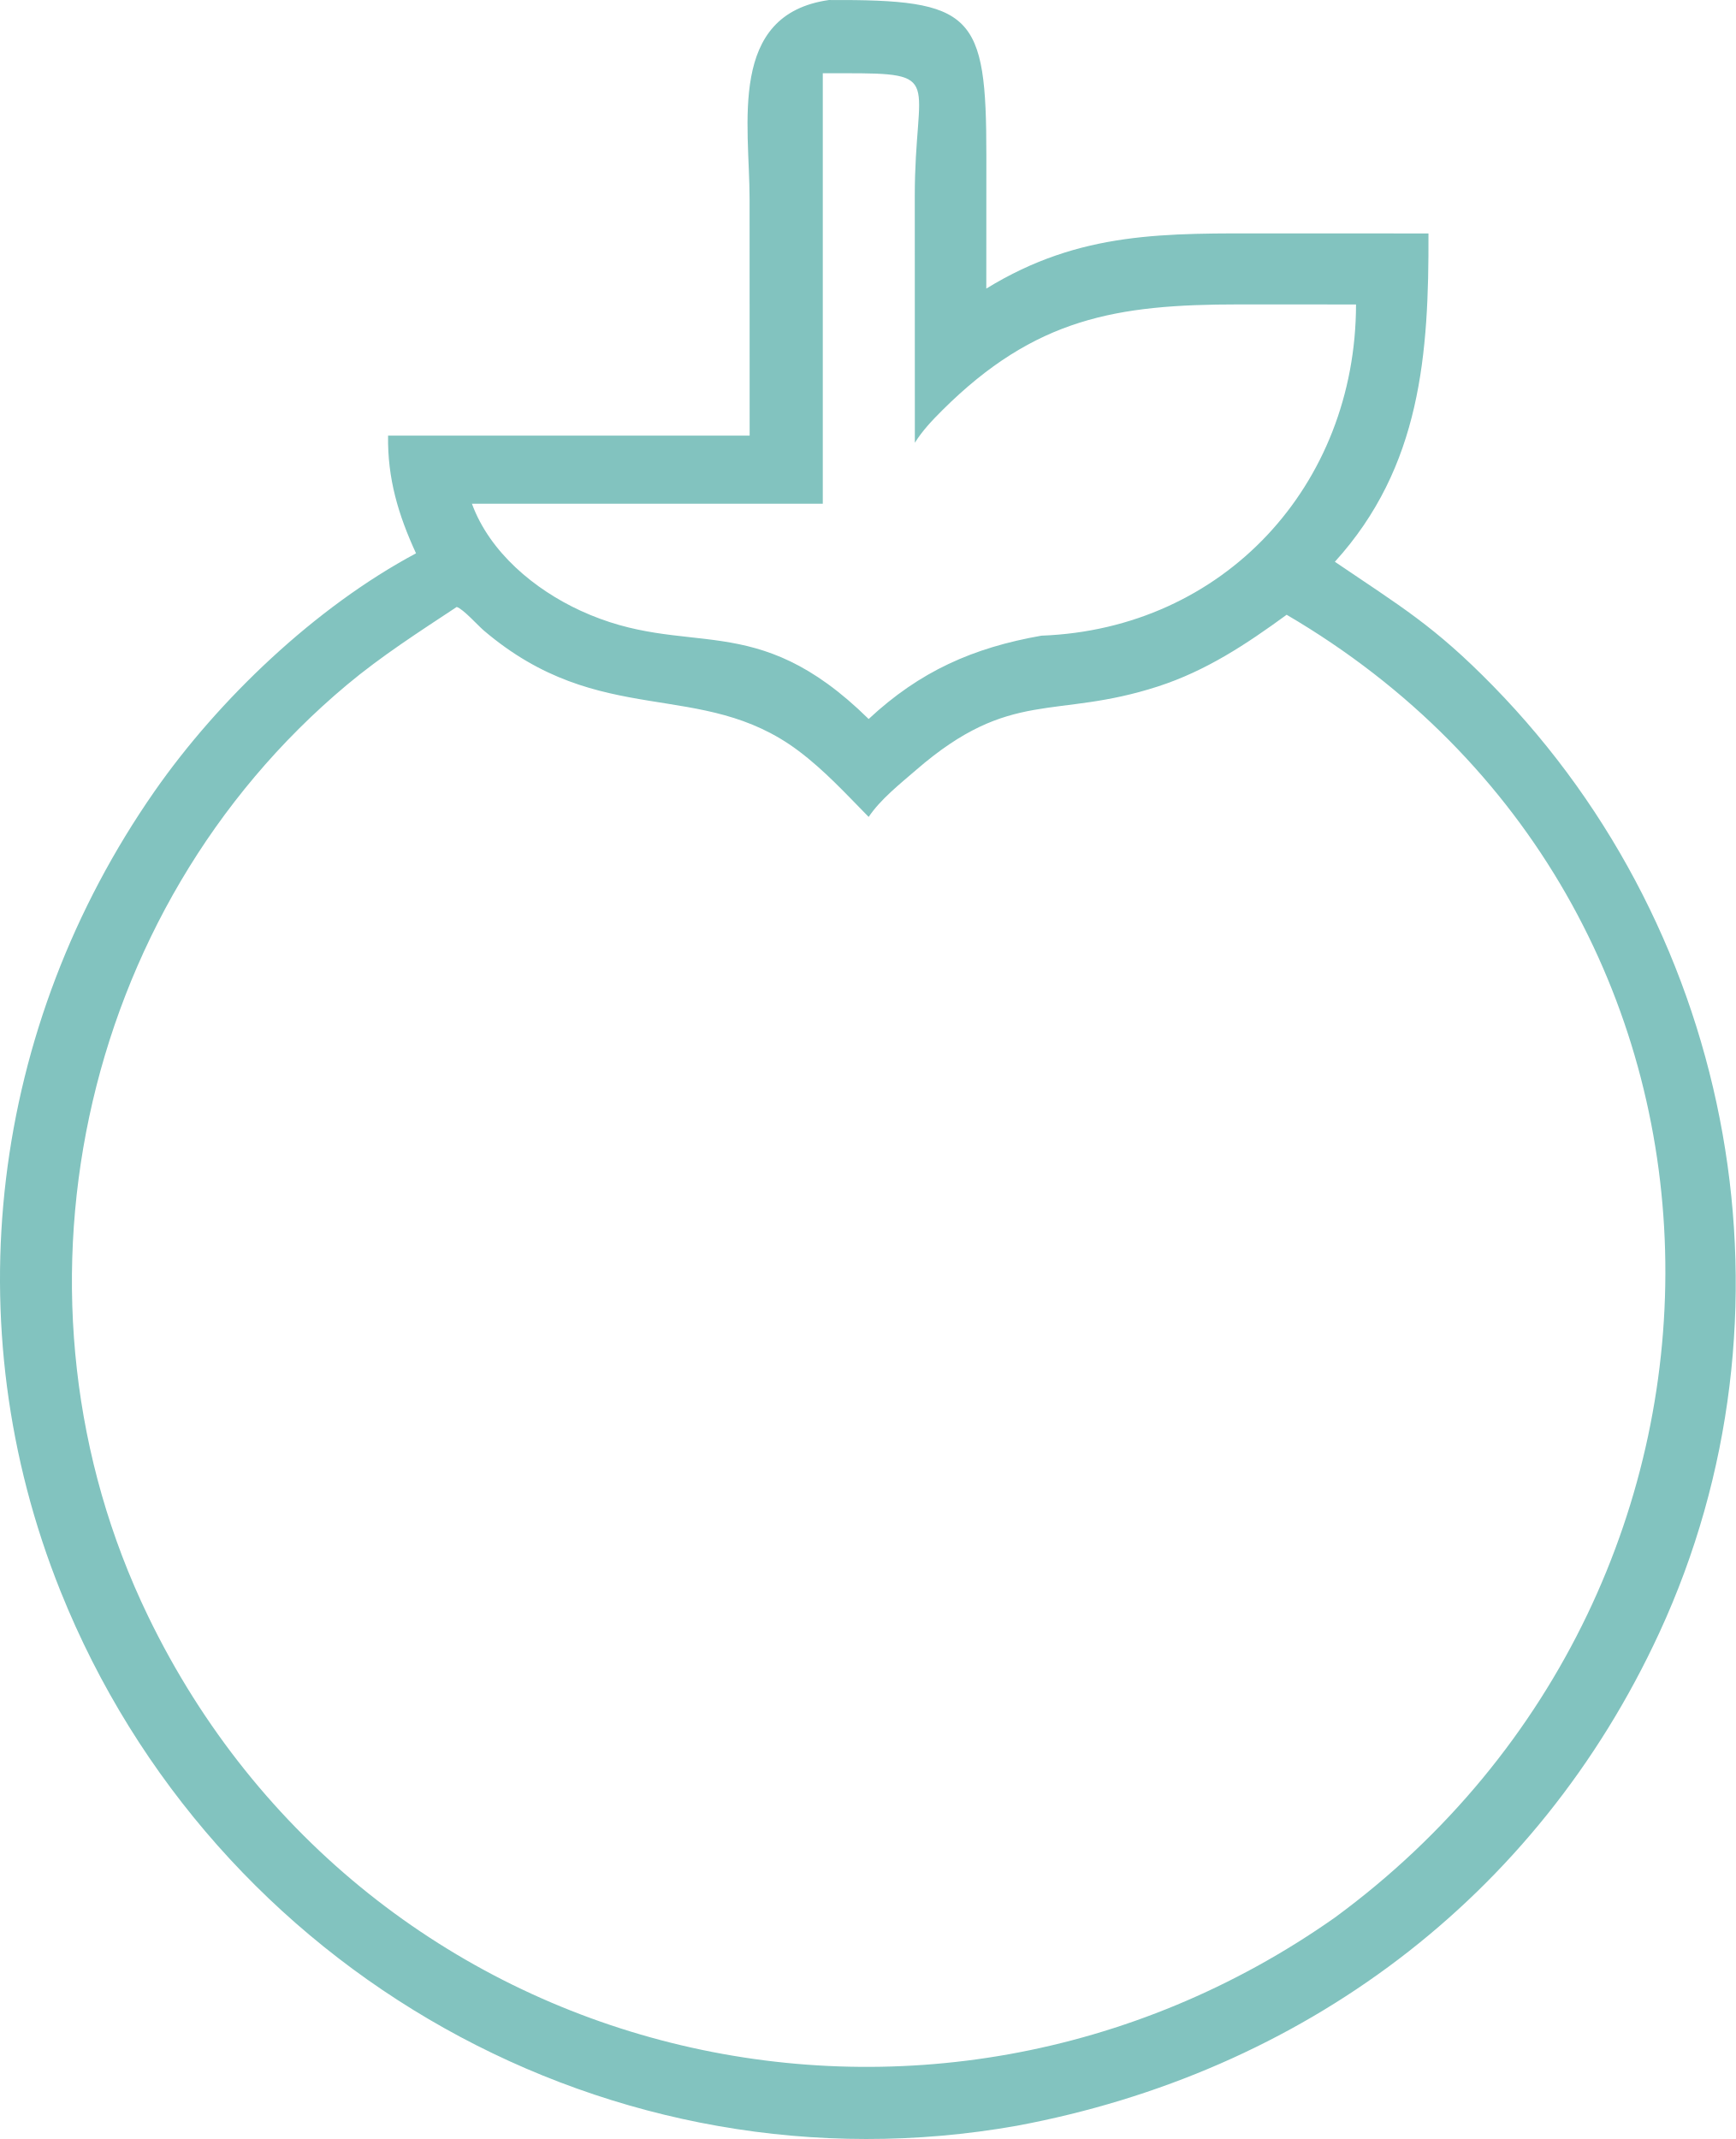
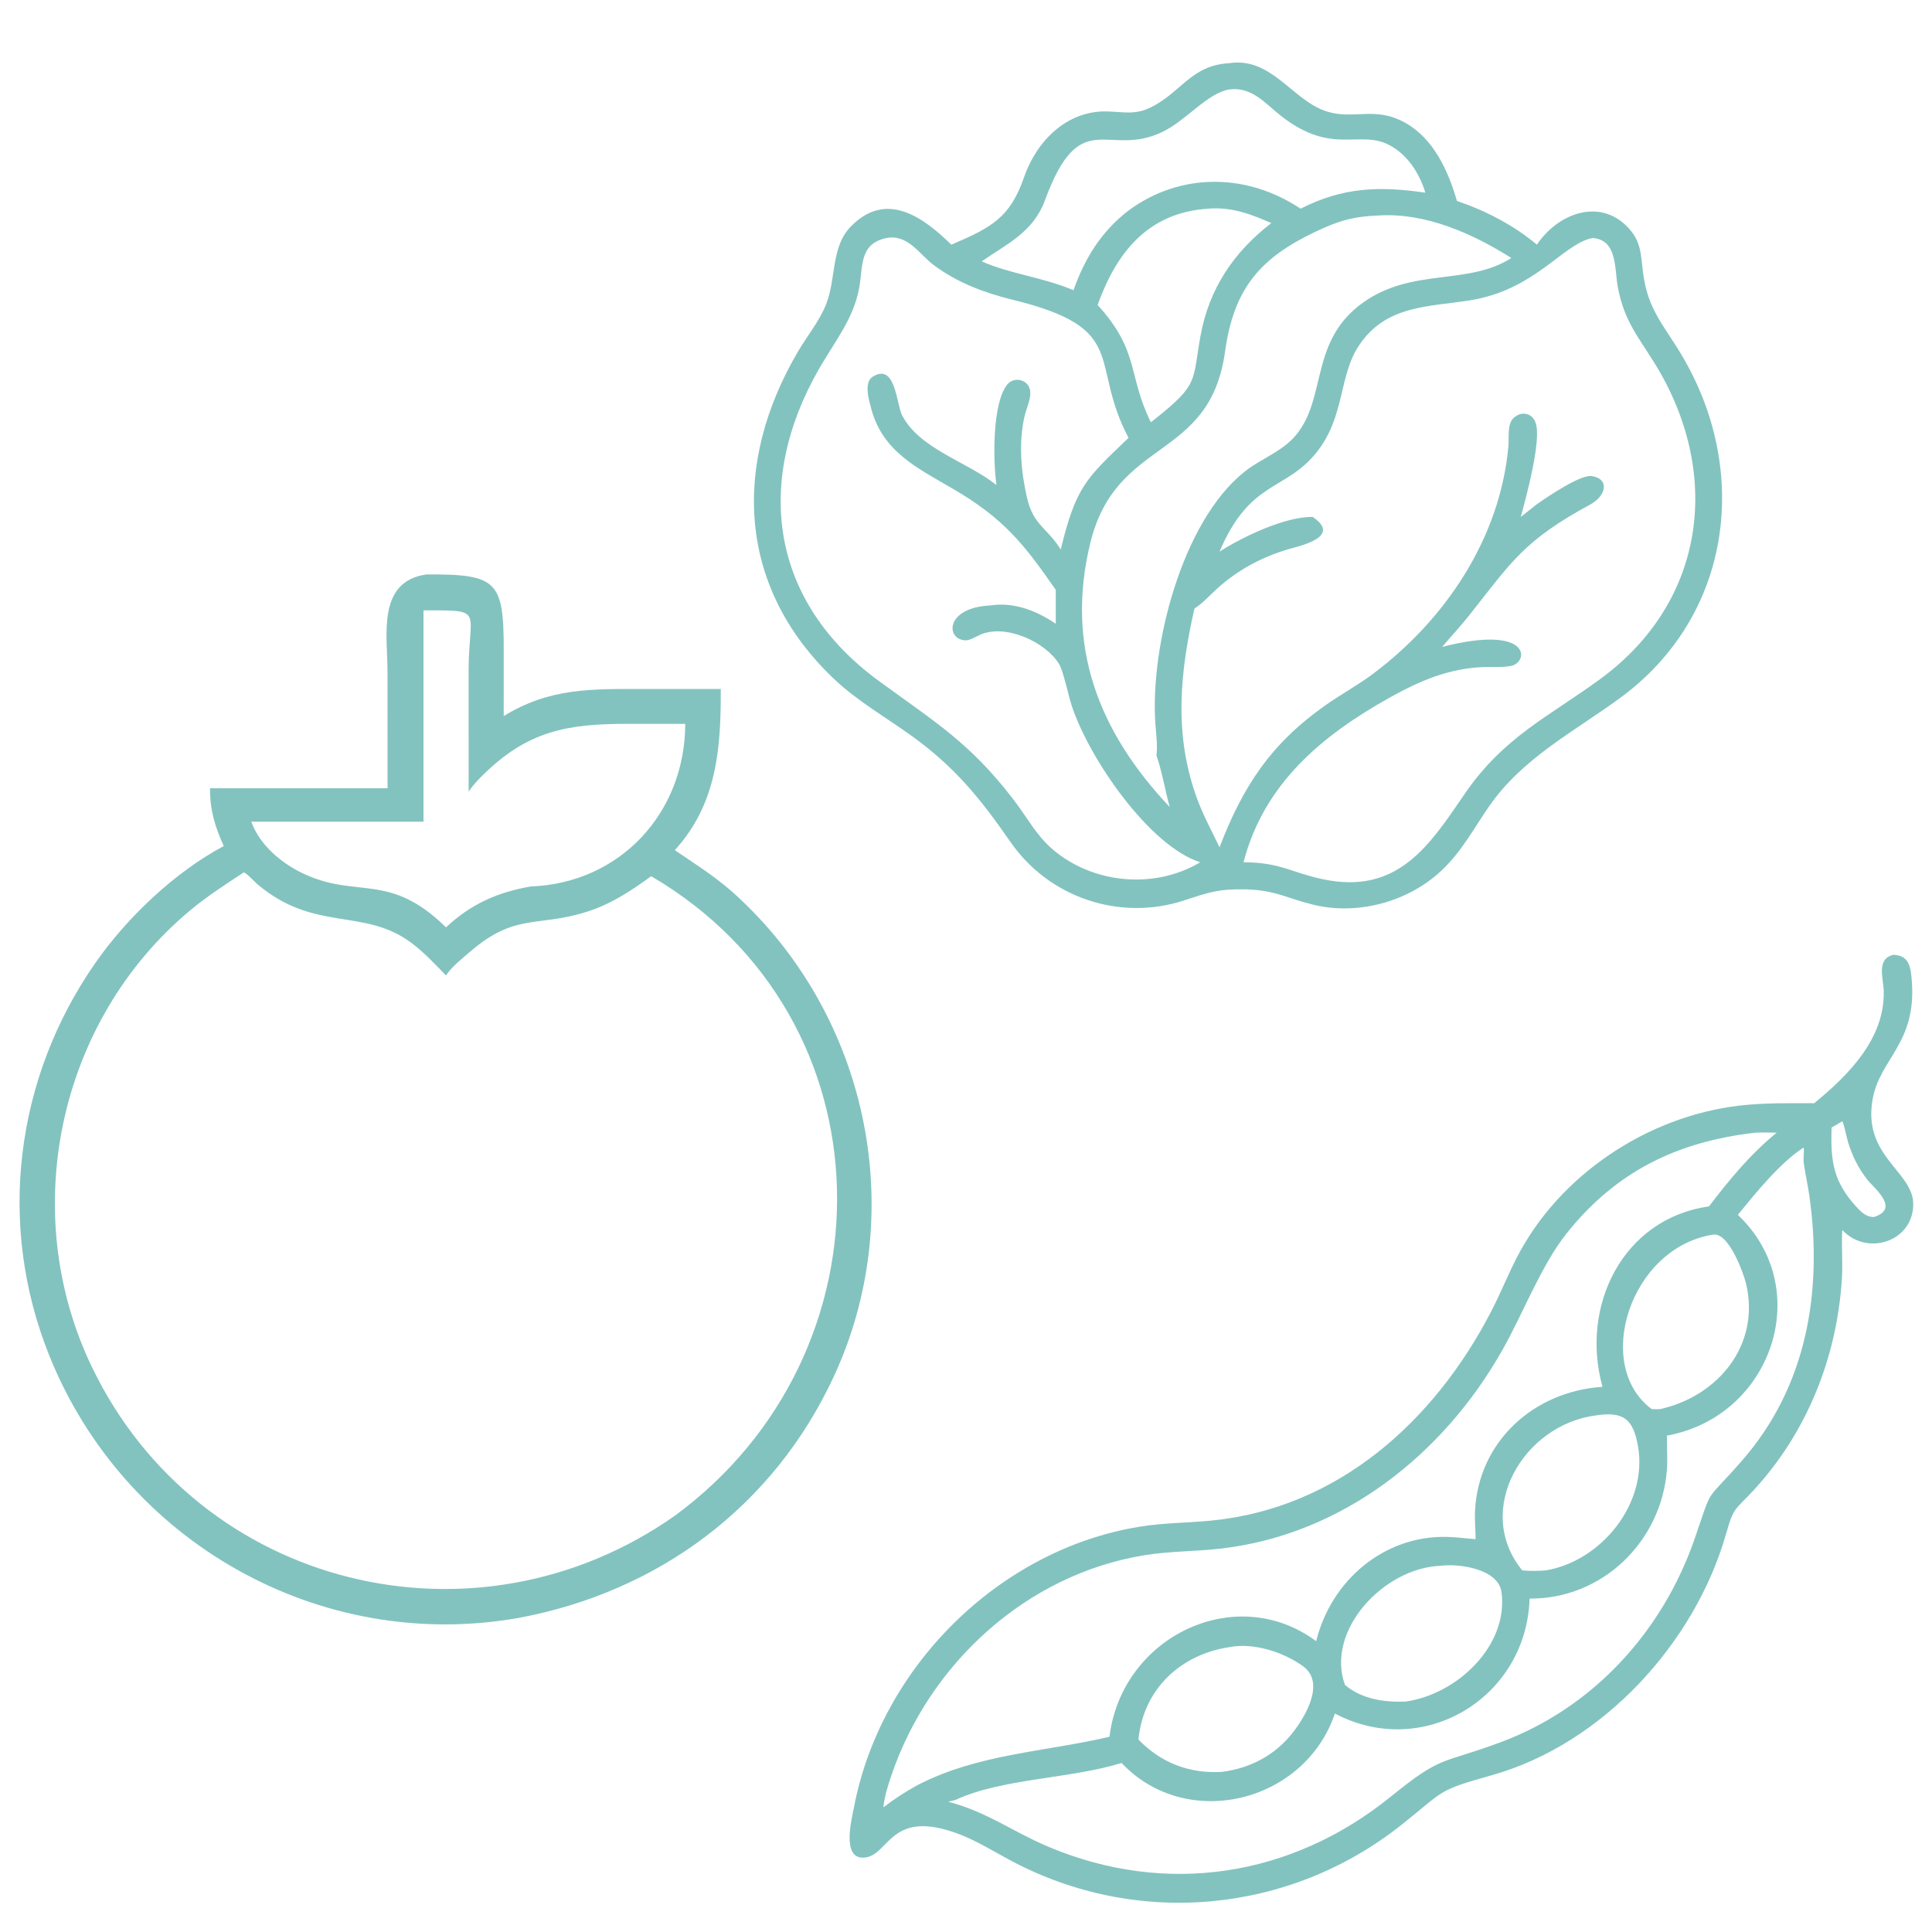
- <svg xmlns="http://www.w3.org/2000/svg" width="636.462" height="784.32" version="1.1" id="svg1">
+ <svg xmlns="http://www.w3.org/2000/svg" width="1024" height="1024" version="1.1" id="svg1">
  <defs id="defs1" />
-   <path fill="#82c3bf" d="m 274.877,159.723 -0.022,-86.729 c 0.002,-27.355 -8.16,-67.702 29.092,-72.986 52.894,-0.236 57.74,4.777 57.73,57.06 l -0.022,48.745 c 34.63,-21.281 65.878,-20.228 104.47,-20.229 l 57.66,0.015 c 0.178,44.13 -2.712,85.576 -34.318,120.39 23.97,16.298 36.322,23.348 58.1,45.63 89.23,91.298 114.658,230.642 60.862,347.098 -45.044,97.512 -131.252,161.282 -235.536,180.74 -148.254,26.32 -294.628,-56.344 -350.678,-195.936 -39.388,-98.092 -25.478,-207.33 34.412,-293.308 23.534,-33.786 59.086,-67.656 95.918,-87.32 -6.526,-14.166 -10.484,-27.456 -10.248,-43.17 z m 34.278,-132.866 h -7.454 V 184.705 h -128.656 c 6.526,17.808 22.934,31.436 39.81,39.212 39.672,18.284 63.572,-1.684 105.666,39.726 18.76,-17.502 38.33,-26.172 63.368,-30.56 66.864,-2.484 115.25,-55.152 115.338,-121.444 l -43.072,-0.018 c -44.676,0.01 -74.594,4.92 -108.662,38.842 -3.732,3.718 -7.224,7.408 -10.038,11.884 l -0.026,-90.443 c -0.006,-43.324 11.312,-45.114 -26.274,-45.047 z m -141.686,195.702 c -13.68,9.046 -27.646,18.008 -40.242,28.546 -98.758,82.624 -128.933,225.798 -72.914,341.54 79.924,165.138 286.454,215.128 435.154,110.48 165.382,-121.354 163.41,-371.622 -17.68,-477.708 -14.834,10.826 -29.456,20.524 -47.104,26.26 -38.104,12.384 -53.88,0.46 -88.75,30.642 -5.892,5.1 -13.068,10.752 -17.412,17.23 -8.31,-8.452 -16.21,-17.09 -25.742,-24.238 -35.668,-26.748 -72.468,-7.606 -115.358,-44.1 -2.252,-1.916 -7.584,-7.926 -9.952,-8.652 z" id="path1" style="stroke-width:2" />
+   <path fill="#82c3bf" d="m 504.229,129.673 c 21.067,-8.979 31.091,-14.167 38.533,-35.724 6.542,-18.951 22.459,-35.398 43.918,-34.89 8.931,0.212 14.878,2.017 23.394,-2.212 16.11,-8.001 21.173,-22.173 41.364,-23.358 22.728,-3.464 33.585,19.998 52.04,25.664 14.414,4.425 25.348,-3.057 41.419,5.973 15.004,8.431 22.762,25.575 27.302,41.368 15.265,5.18 30.028,12.834 42.407,23.18 10.907,-16.388 33.077,-25.033 48.174,-9.204 7.236,7.585 6.817,14.37 8.068,24.069 2.54,19.699 10.806,27.4 20.529,43.762 36.468,61.375 26.673,138.187 -32.719,181.655 -24.584,17.994 -51.57,31.73 -69.362,57.35 -8.347,12.018 -14.625,24.208 -25.525,34.355 -17.583,16.368 -44.157,23.561 -67.534,17.899 -14.726,-3.566 -19.701,-7.649 -35.871,-8.19 -14.424,-0.28 -19.394,1.489 -32.783,5.877 -33.942,11.124 -71.506,-1.379 -91.982,-30.945 -16.056,-23.185 -29.851,-40.267 -53.655,-57.17 -13.481,-9.573 -28.056,-18.001 -40.094,-29.462 -51.402,-48.938 -53.671,-114.195 -18.901,-173.349 4.981,-8.473 11.364,-16.061 14.988,-25.274 5.279,-13.422 2.445,-30.103 12.952,-40.924 18.772,-19.331 38.301,-5.167 53.335,9.551 z M 651.438,47.41 c -11.928,2.234 -22.536,16.399 -35.513,22.595 -29.028,13.86 -43.329,-14.849 -62.151,36.318 -6.163,16.757 -20.114,22.943 -33.455,32.215 15.176,6.704 32.144,8.306 48.651,15.277 6,-16.916 14.739,-31.158 29.184,-42.238 27.772,-20.502 63.064,-19.741 91.187,-0.966 22.368,-11.41 41.825,-12.06 66.12,-8.483 C 752.413,91.987 746.068,82.029 736.502,76.96 720.409,68.433 706.14,82.739 678.959,61.421 670.409,54.716 663.591,45.858 651.438,47.41 Z m -11.034,63.2 c -31.962,1.971 -48.748,23.349 -58.644,51.038 22.393,24.597 15.763,36.841 28.216,62.177 l 2.976,-2.351 c 22.488,-17.952 19.013,-19.389 23.311,-43.303 4.497,-25.022 17.618,-44.622 37.567,-59.912 -10.835,-4.802 -21.306,-8.71 -33.426,-7.649 z m 90.566,3.589 c -13.868,0.535 -21.426,2.772 -33.802,8.652 -28.998,13.781 -43.203,29.81 -47.848,63.411 -8.111,58.69 -57.702,44.937 -71.483,101.696 -13.161,54.21 4.125,99.547 42.132,139.768 -2.51,-9.044 -3.965,-18.482 -7.017,-27.332 0.658,-5.691 -0.215,-11.424 -0.605,-17.113 -2.75,-40.233 13.917,-106.705 47.303,-133.281 8.683,-6.914 19.724,-10.513 27.024,-19.13 16.855,-19.901 7.152,-50.069 35.821,-70.525 26.106,-18.627 55.612,-8.842 78.536,-23.595 -20.368,-12.915 -45.397,-24.047 -70.061,-22.551 z m -261.185,11.967 c -14.503,3.089 -12.297,15.079 -14.429,26.614 -3.033,16.396 -13.32,28.84 -21.385,42.949 -34.586,60.508 -25.263,123.414 31.786,165.15 30.061,21.992 48.354,32.851 71.286,62.758 10.526,13.728 14.063,23.635 30.02,33.045 20.972,12.366 48.15,12.823 69.119,0.318 -26.754,-8.296 -59.101,-54.962 -68.286,-83.405 -1.669,-5.171 -4.299,-17.94 -6.578,-21.665 -7.181,-11.739 -28.144,-21.288 -41.561,-15.617 -2.15,0.908 -5.579,3.114 -7.887,3.078 -10.598,-0.163 -11.351,-17.351 13.24,-18.519 12.299,-1.907 24.499,2.928 34.469,9.736 v -17.96 c -16.882,-24.328 -27.531,-37.872 -54.689,-53.688 -18.363,-10.693 -36.857,-19.508 -42.968,-41.815 -1.169,-4.269 -4.348,-14.336 0.597,-17.449 12.27,-7.726 12.498,14.583 15.738,20.679 9.407,17.705 34.301,24.311 49.88,36.691 -1.88,-13.825 -2.096,-42.851 5.475,-52.962 3.755,-5.014 12.007,-2.953 12.46,3.556 0.285,4.088 -2.021,8.666 -2.955,12.609 -3.34,14.104 -2.002,29.574 1.215,43.532 3.39,14.706 10.585,15.736 17.879,27.443 8.12,-33.397 13.371,-37.555 35.943,-59.167 -21.326,-40.4 1.341,-57.843 -61.481,-73.212 -14.757,-3.612 -29.104,-8.99 -41.425,-18.096 -8.137,-6.016 -13.899,-16.792 -25.462,-14.603 z m 374.232,0 c -15.789,3.101 -30.152,27.488 -64.969,33.034 -21.89,3.487 -44.425,2.459 -58.703,23.82 -10.927,16.348 -7.367,37.497 -22.317,56.468 -16.574,21.03 -35.445,14.648 -51.661,52.914 11.922,-7.771 35.185,-18.792 49.402,-18.401 13.934,9.385 -2.292,14.211 -10.271,16.358 -15.045,4.047 -28.646,11.008 -40.28,21.507 -3.897,3.517 -7.683,7.876 -12.135,10.657 -7.772,34.274 -11.068,67.182 1.57,101.25 3.257,8.78 7.744,16.879 11.715,25.33 12.368,-32.178 27.003,-54.779 56.189,-75.32 8.3,-5.841 17.252,-10.686 25.372,-16.785 38.486,-28.913 67.315,-72.134 71.577,-120.783 0.392,-4.476 -0.795,-11.468 2.827,-14.779 3.993,-3.649 9.576,-2.621 11.509,2.458 3.477,9.142 -5.096,39.996 -7.802,50.107 l 8.567,-6.782 c 5.384,-3.738 23.035,-15.812 29.061,-14.895 9.514,1.447 7.779,10.423 -0.839,15.098 -35.035,18.999 -41.683,30.321 -64.26,58.896 -4.503,5.699 -9.505,11.007 -14.201,16.548 47.753,-12.226 45.938,8.283 36.549,10.071 -4.634,0.883 -9.89,0.456 -14.608,0.629 -18.312,0.674 -33.589,7.183 -49.437,16.007 -36.319,20.218 -66.953,45.827 -77.78,87.428 19.551,0.119 25.138,5.347 41.502,8.899 40.236,8.735 57.02,-17.813 75.679,-45.062 20.832,-30.421 44.626,-40.955 71.936,-60.975 56.766,-41.612 64.417,-110.249 28.46,-167.835 -9.201,-14.739 -15.65,-21.969 -19.125,-39.47 -1.907,-9.603 -0.025,-25.623 -13.526,-26.392 z" id="path1" style="stroke-width:1.419" />
+   <path fill="#82c3bf" d="m 205.421,417.783 -0.025,-61.539 c 0.001,-19.41 -5.79,-48.038 20.642,-51.788 37.531,-0.168 40.969,3.389 40.962,40.487 l -0.025,34.587 c 24.572,-15.1 46.744,-14.353 74.127,-14.354 l 40.913,0.009 c 0.126,31.313 -1.924,60.721 -24.35,85.423 17.008,11.564 25.772,16.567 41.225,32.377 63.313,64.781 81.356,163.652 43.185,246.284 -31.961,69.19 -93.13,114.438 -167.125,128.245 C 169.757,876.191 65.897,817.537 26.126,718.489 -1.822,648.888 8.048,571.378 50.543,510.372 67.242,486.399 92.468,462.367 118.602,448.414 c -4.631,-10.052 -7.439,-19.481 -7.272,-30.631 z m 24.322,-94.275 h -5.289 v 112.001 h -91.288 c 4.631,12.636 16.273,22.305 28.247,27.823 28.149,12.973 45.108,-1.195 74.975,28.188 13.311,-12.419 27.197,-18.57 44.963,-21.684 47.444,-1.763 81.776,-39.133 81.838,-86.171 l -30.562,-0.012 c -31.7,0.007 -52.928,3.491 -77.101,27.56 -2.648,2.638 -5.126,5.256 -7.122,8.432 l -0.025,-64.174 c 0,-30.741 8.026,-32.01 -18.643,-31.963 z M 129.21,462.369 c -9.707,6.419 -19.616,12.778 -28.554,20.255 C 30.582,541.25 9.171,642.839 48.919,724.964 105.63,842.138 252.173,877.608 357.684,803.355 475.031,717.248 473.632,539.67 345.139,464.397 c -10.526,7.682 -20.901,14.563 -33.423,18.633 -27.037,8.787 -38.231,0.326 -62.973,21.742 -4.181,3.619 -9.273,7.629 -12.355,12.226 -5.896,-5.997 -11.502,-12.126 -18.265,-17.198 -25.308,-18.979 -51.42,-5.397 -81.853,-31.291 -1.598,-1.36 -5.381,-5.624 -7.061,-6.139 z" id="path1-8" style="stroke-width:1.419" />
+   <path fill="#82c3bf" d="m 961.552,584.734 c 17.996,-14.74 37.578,-34.19 36.853,-59.567 -0.195,-6.787 -4.034,-16.908 5.123,-19.11 8.515,0.311 9.24,6.749 9.786,14.048 2.485,33.166 -17.052,40.957 -20.829,62.719 -5.258,30.298 21.755,38.048 21.576,55.629 -0.202,19.674 -24.471,27.526 -37.608,13.479 -0.528,8.529 0.325,17.106 -0.205,25.657 -2.556,41.286 -18.126,80.757 -46.006,111.417 -11.017,12.115 -11.056,8.876 -15.531,24.426 -16.561,57.552 -65.267,110.9 -123.889,127.434 -29.546,8.333 -24.457,7.64 -48.038,26.361 -59.086,46.907 -139.99,54.721 -207.161,18.854 -8.793,-4.696 -17.021,-9.857 -26.314,-13.581 -38.37,-14.98 -37.562,11.542 -51.635,12.088 -11.694,0.453 -6.253,-20.388 -5.076,-26.578 14.072,-74.001 76.443,-136.467 151.067,-148.769 13.014,-2.146 25.275,-2.031 38.242,-3.287 67.264,-6.519 118.343,-52.691 148.461,-110.896 4.791,-9.258 8.668,-18.937 13.41,-28.212 22.524,-44.056 69.431,-75.186 118.186,-80.849 13.155,-1.528 26.371,-1.283 39.589,-1.263 z m 14.9,9.558 c -1.877,1.123 -3.744,2.276 -5.662,3.325 -0.607,17.996 0.823,28.98 13.857,42.807 2.38,2.526 4.863,4.579 8.482,4.642 14.161,-4.401 0.327,-15.116 -3.345,-19.75 -4.914,-6.203 -8.058,-12.727 -10.378,-20.275 -0.43,-1.399 -2.319,-10.232 -2.955,-10.75 z m -46.067,6.055 c -40.955,4.64 -73.742,20.288 -100.122,53.49 -13.494,16.985 -22.937,42.255 -34.111,61.978 -31.215,55.101 -84.456,97.284 -148.347,104.892 -13.686,1.629 -27.488,1.374 -41.119,3.578 -62.689,10.142 -114.266,57.543 -134.353,117.079 -1.796,5.323 -3.601,10.982 -4.108,16.586 5.788,-4.508 11.71,-8.31 18.14,-11.838 32.243,-16.613 67.044,-17.486 101.677,-25.595 6.518,-53.131 66.946,-82.264 109.57,-50.646 7.822,-32.025 35.813,-56.082 69.298,-55.291 5.083,0.121 10.127,0.829 15.19,1.219 -0.035,-4.936 -0.549,-9.917 -0.316,-14.842 1.748,-37.083 31.379,-63.6 67.575,-65.899 -11.947,-42.792 10.719,-89.218 56.419,-95.628 10.818,-14.157 21.999,-27.77 35.899,-39.082 -3.762,-0.076 -7.531,-0.214 -11.292,0 z m 25.575,7.859 c -12.594,8.156 -25.39,24.103 -34.872,35.686 41.161,38.92 18.221,106.854 -37.575,117.023 -0.121,6.132 0.453,12.244 -0.037,18.365 -3.041,38.015 -34.415,68.331 -72.754,67.998 -1.653,52.625 -56.317,85.66 -103.204,60.941 -16.067,47.46 -78.74,62.608 -113.05,26.185 -26.916,8.395 -63.797,8.236 -87.914,19.559 l -3.976,1.006 c 20.213,5.197 34.183,15.85 52.838,23.744 62.818,26.583 129.351,15.914 181.6,-26.363 27.758,-22.46 26.124,-16.957 58.319,-28.921 49.142,-18.262 85.908,-58.816 102.859,-107.822 10.087,-29.168 4.575,-17.962 25.081,-41.414 34.413,-39.359 42.765,-89.577 35.788,-139.995 -0.808,-5.835 -2.171,-11.584 -2.993,-17.395 -0.365,-2.579 0.274,-6.667 -0.111,-8.598 z m -47.995,46.18 c -43.928,6.857 -63.782,69.186 -32.551,92.45 1.521,0.051 3.034,0.135 4.554,0 30.895,-6.918 52.962,-34.078 45.563,-66.122 -1.374,-5.945 -9.316,-27.76 -17.566,-26.329 z m -62.086,95.804 c -38.539,4.92 -65.053,50.266 -39.057,82.146 4.246,0.385 8.308,0.339 12.552,0 29.553,-5.019 54.248,-35.662 48.752,-66.055 -2.563,-14.175 -7.608,-18.275 -22.247,-16.091 z m -82.307,79.707 c -30.138,1.107 -61.122,34.267 -50.724,63.123 8.798,7.543 20.842,9.298 32.028,8.854 27.105,-3.663 54.753,-29.513 50.956,-57.97 -1.659,-12.431 -22.551,-15.282 -32.259,-14.007 z m -111.471,43.041 c -26.375,3.796 -46.099,22.318 -48.699,49.071 12.037,12.438 27.156,18.159 44.26,17.114 15.179,-1.929 28.403,-8.947 37.822,-21.17 6.756,-8.767 16.945,-26.292 5.15,-34.821 -10.232,-7.399 -25.839,-12.529 -38.533,-10.195 z" id="path1-5" style="stroke-width:1.419" />
</svg>
